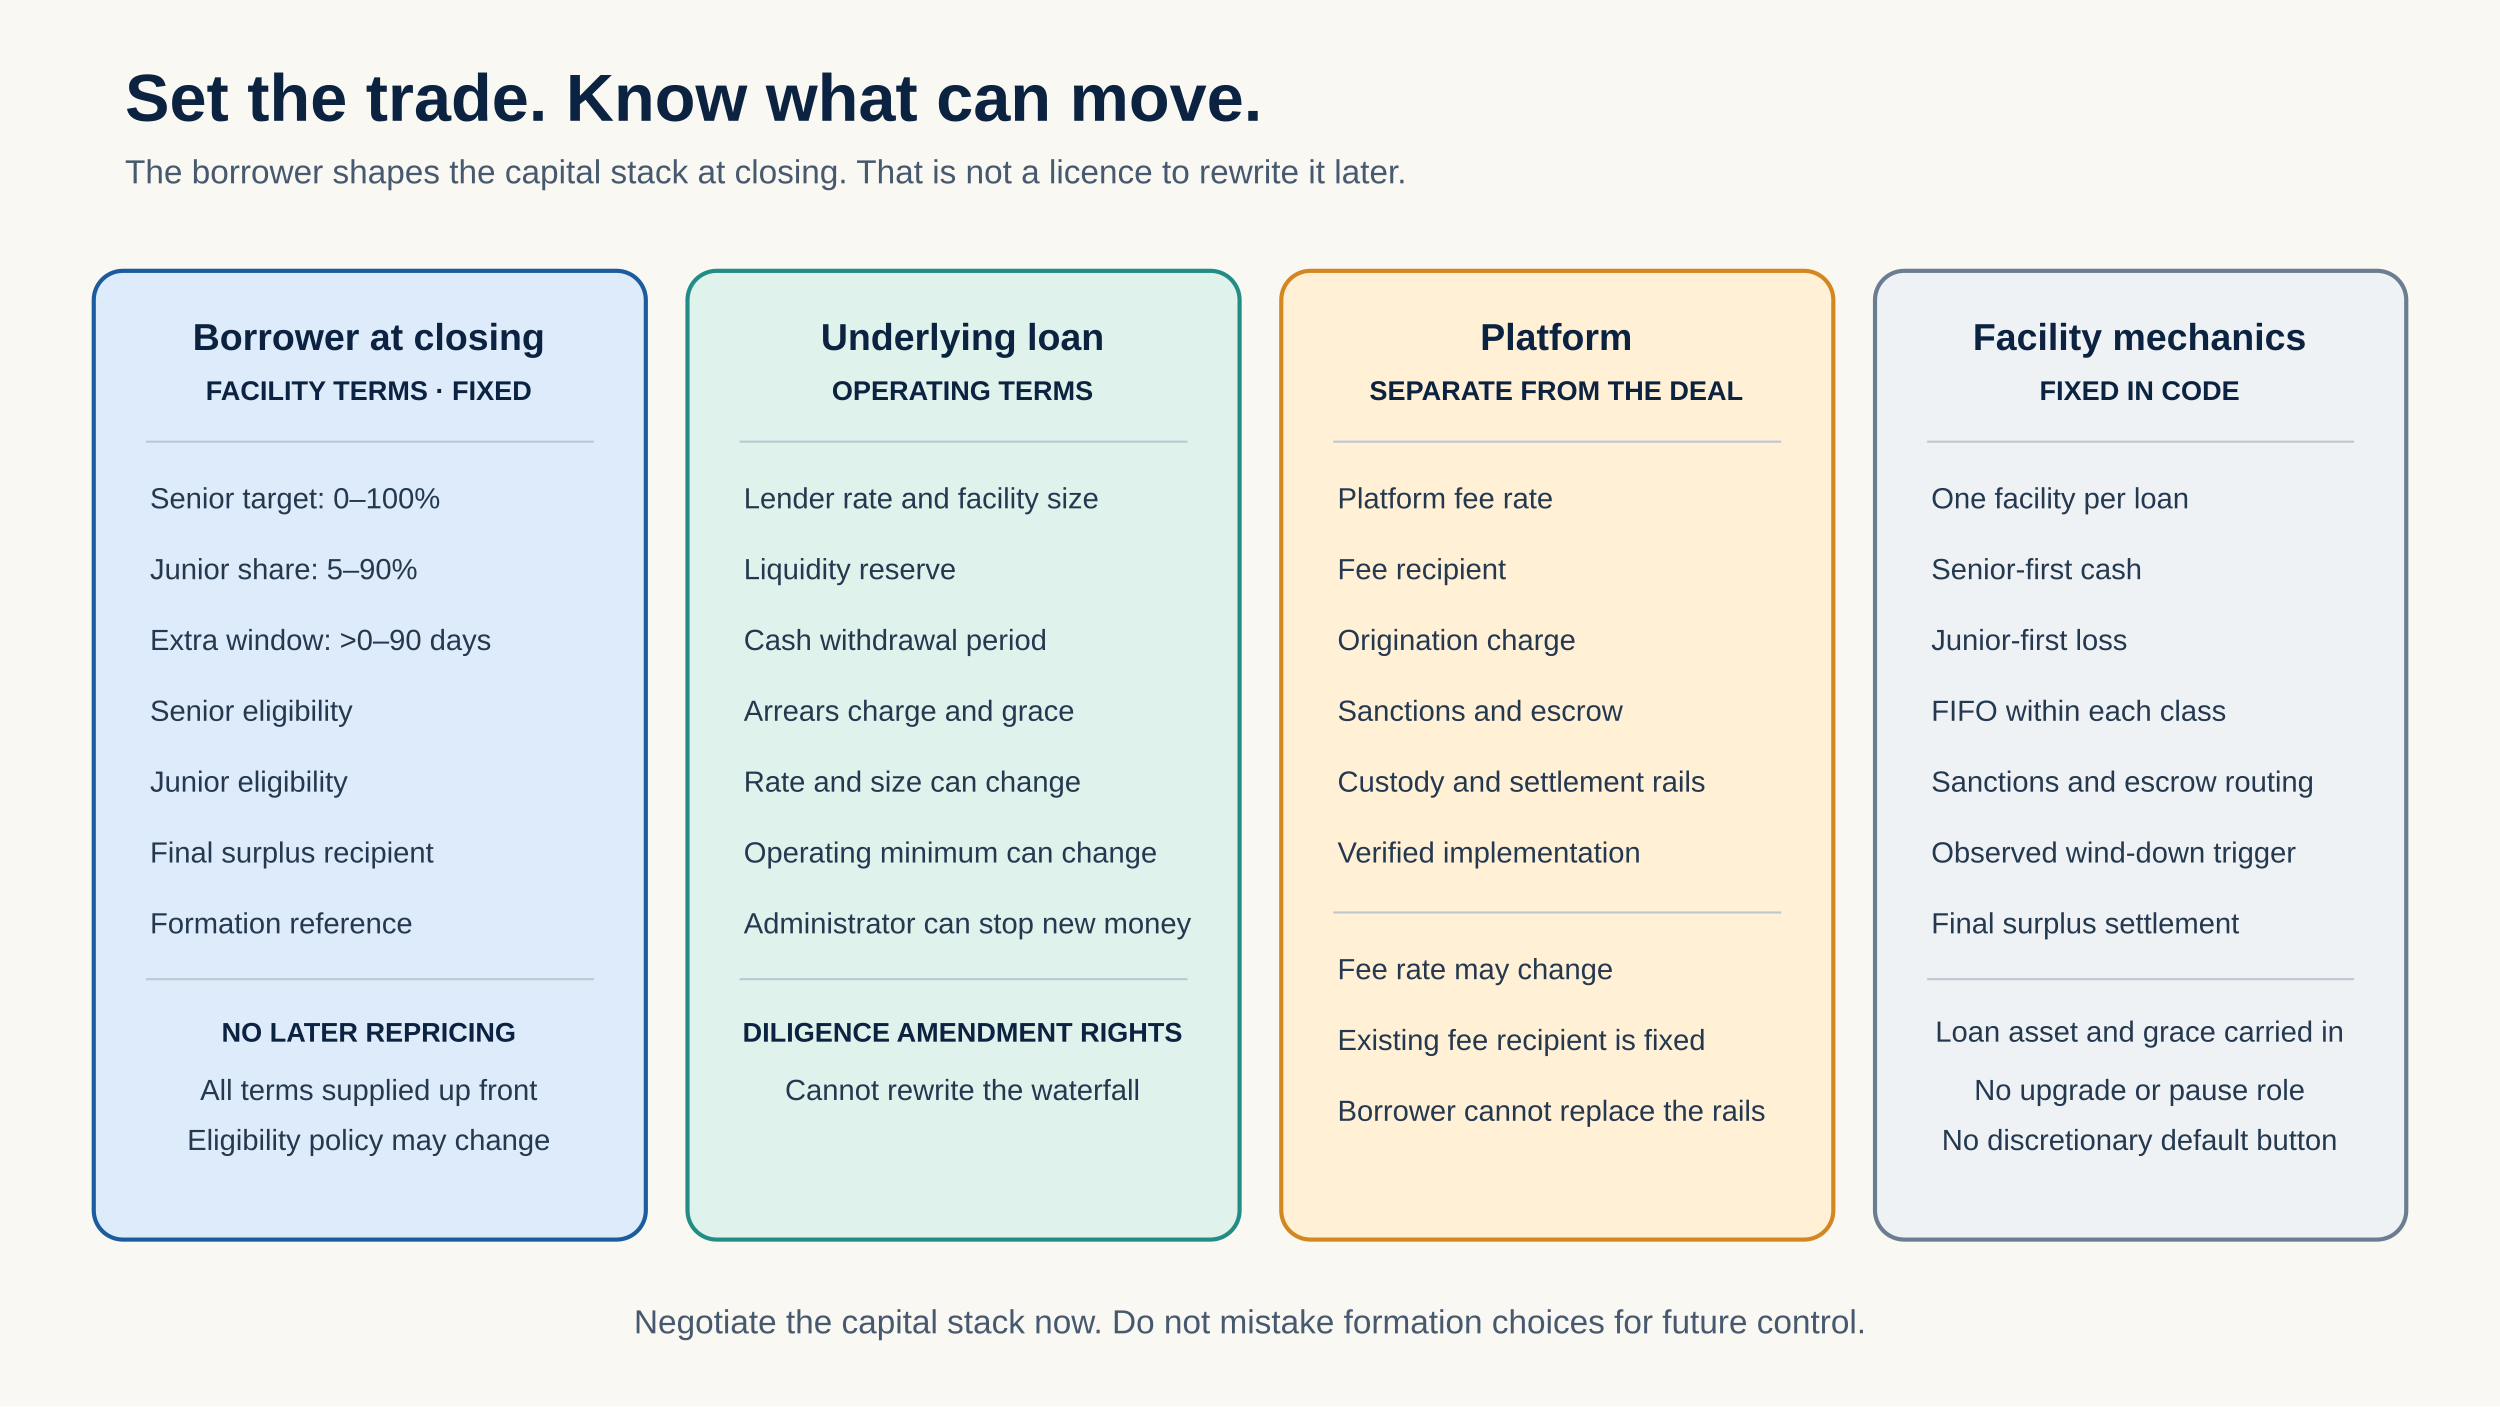
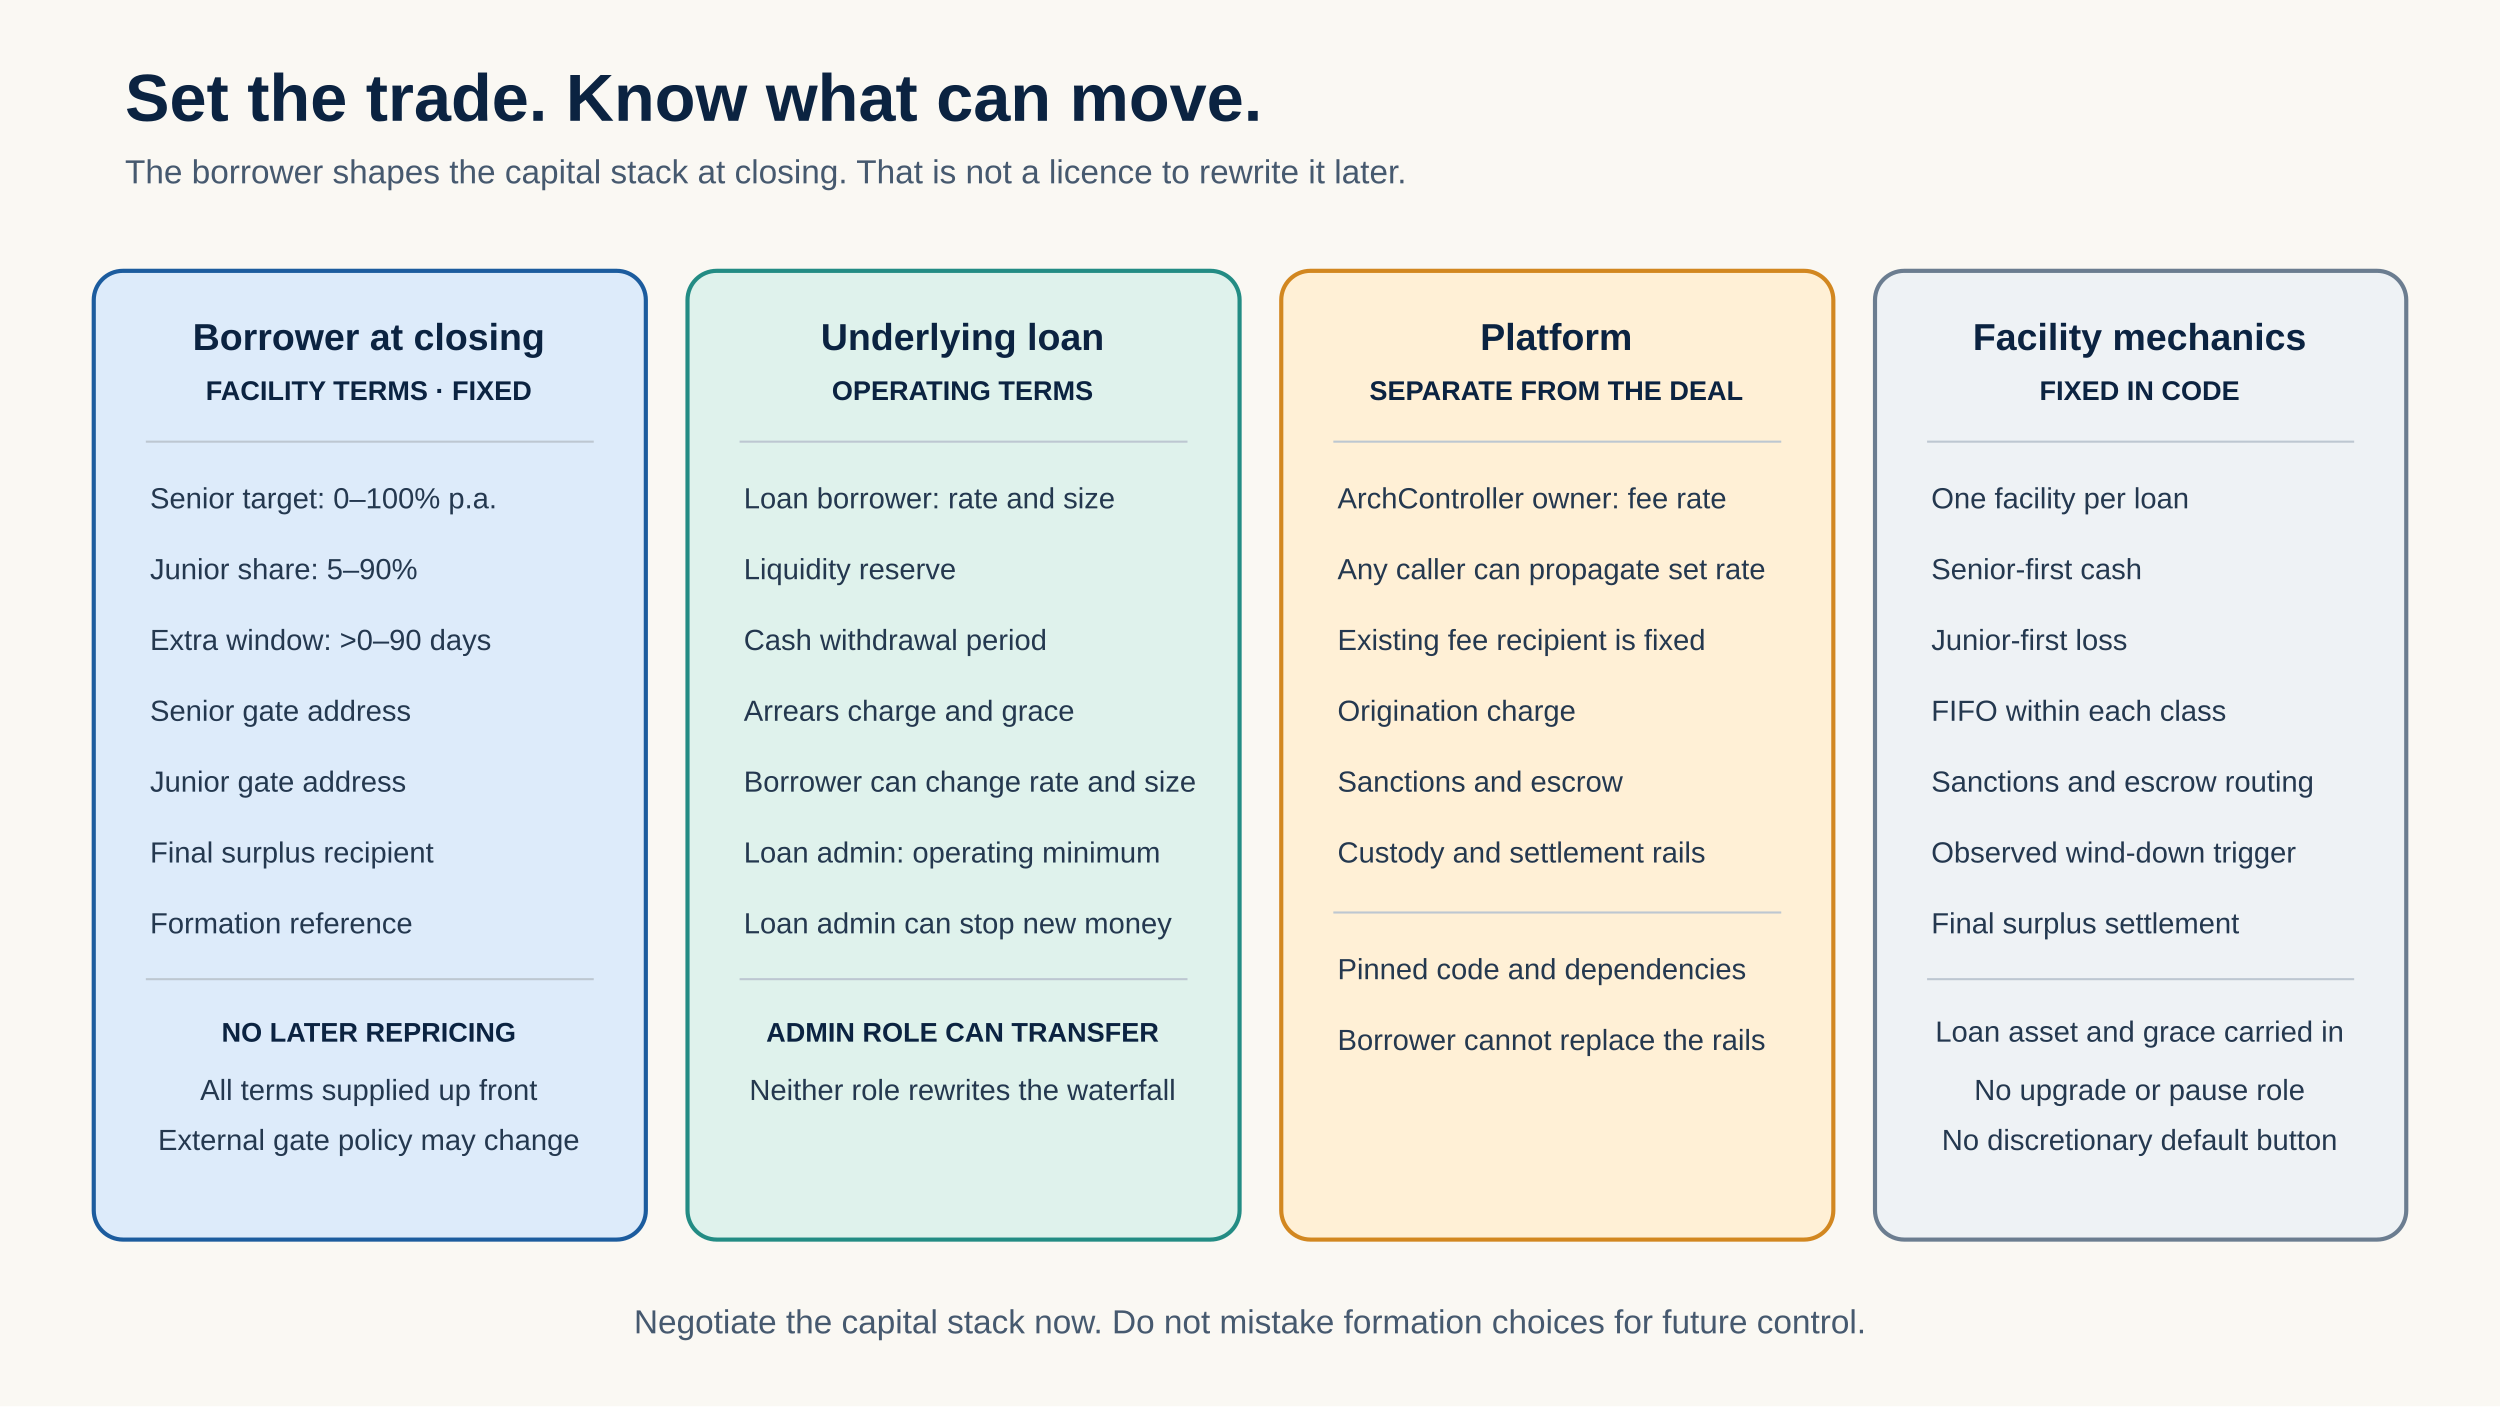
<svg xmlns="http://www.w3.org/2000/svg" viewBox="0 0 1200 675" role="img" aria-labelledby="title desc">
  <style>
    .title{font:700 32px Arial,sans-serif;fill:#0b2341}.sub{font:400 16px Arial,sans-serif;fill:#46596f}
    .h{font:700 18px Arial,sans-serif;fill:#0b2341}.t{font:400 14px Arial,sans-serif;fill:#24384f}.tag{font:700 13px Arial,sans-serif;fill:#0b2341}
    .c1{fill:#ddebfa;stroke:#1c5c9e;stroke-width:2}.c2{fill:#dff2ec;stroke:#238c84;stroke-width:2}
    .c3{fill:#fff0d6;stroke:#d28720;stroke-width:2}.c4{fill:#eef2f5;stroke:#6b7d90;stroke-width:2}
    .rule{stroke:#bdc7d1;stroke-width:1}
  </style>
  <rect width="1200" height="675" fill="#faf8f3" />
  <text class="title" x="60" y="58">Set the trade. Know what can move.</text>
  <text class="sub" x="60" y="88">The borrower shapes the capital stack at closing. That is not a licence to rewrite it later.</text>
  <rect class="c1" x="45" y="130" width="265" height="465" rx="14" />
  <text class="h" x="177" y="168" text-anchor="middle">Borrower at closing</text>
  <text class="tag" x="177" y="192" text-anchor="middle">FACILITY TERMS · FIXED</text>
  <line class="rule" x1="70" y1="212" x2="285" y2="212" />
-   <text class="t" x="72" y="244">Senior target: 0–100%</text>
+   <text class="t" x="72" y="244">Senior target: 0–100% p.a.</text>
  <text class="t" x="72" y="278">Junior share: 5–90%</text>
  <text class="t" x="72" y="312">Extra window: &gt;0–90 days</text>
-   <text class="t" x="72" y="346">Senior eligibility</text>
-   <text class="t" x="72" y="380">Junior eligibility</text>
+   <text class="t" x="72" y="346">Senior gate address</text>
+   <text class="t" x="72" y="380">Junior gate address</text>
  <text class="t" x="72" y="414">Final surplus recipient</text>
  <text class="t" x="72" y="448">Formation reference</text>
  <line class="rule" x1="70" y1="470" x2="285" y2="470" />
  <text class="tag" x="177" y="500" text-anchor="middle">NO LATER REPRICING</text>
  <text class="t" x="177" y="528" text-anchor="middle">All terms supplied up front</text>
-   <text class="t" x="177" y="552" text-anchor="middle">Eligibility policy may change</text>
+   <text class="t" x="177" y="552" text-anchor="middle">External gate policy may change</text>
  <rect class="c2" x="330" y="130" width="265" height="465" rx="14" />
  <text class="h" x="462" y="168" text-anchor="middle">Underlying loan</text>
  <text class="tag" x="462" y="192" text-anchor="middle">OPERATING TERMS</text>
  <line class="rule" x1="355" y1="212" x2="570" y2="212" />
-   <text class="t" x="357" y="244">Lender rate and facility size</text>
+   <text class="t" x="357" y="244">Loan borrower: rate and size</text>
  <text class="t" x="357" y="278">Liquidity reserve</text>
  <text class="t" x="357" y="312">Cash withdrawal period</text>
  <text class="t" x="357" y="346">Arrears charge and grace</text>
-   <text class="t" x="357" y="380">Rate and size can change</text>
-   <text class="t" x="357" y="414">Operating minimum can change</text>
-   <text class="t" x="357" y="448">Administrator can stop new money</text>
+   <text class="t" x="357" y="380">Borrower can change rate and size</text>
+   <text class="t" x="357" y="414">Loan admin: operating minimum</text>
+   <text class="t" x="357" y="448">Loan admin can stop new money</text>
  <line class="rule" x1="355" y1="470" x2="570" y2="470" />
-   <text class="tag" x="462" y="500" text-anchor="middle">DILIGENCE AMENDMENT RIGHTS</text>
-   <text class="t" x="462" y="528" text-anchor="middle">Cannot rewrite the waterfall</text>
+   <text class="tag" x="462" y="500" text-anchor="middle">ADMIN ROLE CAN TRANSFER</text>
+   <text class="t" x="462" y="528" text-anchor="middle">Neither role rewrites the waterfall</text>
  <rect class="c3" x="615" y="130" width="265" height="465" rx="14" />
  <text class="h" x="747" y="168" text-anchor="middle">Platform</text>
  <text class="tag" x="747" y="192" text-anchor="middle">SEPARATE FROM THE DEAL</text>
  <line class="rule" x1="640" y1="212" x2="855" y2="212" />
-   <text class="t" x="642" y="244">Platform fee rate</text>
-   <text class="t" x="642" y="278">Fee recipient</text>
-   <text class="t" x="642" y="312">Origination charge</text>
-   <text class="t" x="642" y="346">Sanctions and escrow</text>
-   <text class="t" x="642" y="380">Custody and settlement rails</text>
-   <text class="t" x="642" y="414">Verified implementation</text>
+   <text class="t" x="642" y="244">ArchController owner: fee rate</text>
+   <text class="t" x="642" y="278">Any caller can propagate set rate</text>
+   <text class="t" x="642" y="312">Existing fee recipient is fixed</text>
+   <text class="t" x="642" y="346">Origination charge</text>
+   <text class="t" x="642" y="380">Sanctions and escrow</text>
+   <text class="t" x="642" y="414">Custody and settlement rails</text>
  <line class="rule" x1="640" y1="438" x2="855" y2="438" />
-   <text class="t" x="642" y="470">Fee rate may change</text>
-   <text class="t" x="642" y="504">Existing fee recipient is fixed</text>
-   <text class="t" x="642" y="538">Borrower cannot replace the rails</text>
+   <text class="t" x="642" y="470">Pinned code and dependencies</text>
+   <text class="t" x="642" y="504">Borrower cannot replace the rails</text>
  <rect class="c4" x="900" y="130" width="255" height="465" rx="14" />
  <text class="h" x="1027" y="168" text-anchor="middle">Facility mechanics</text>
  <text class="tag" x="1027" y="192" text-anchor="middle">FIXED IN CODE</text>
  <line class="rule" x1="925" y1="212" x2="1130" y2="212" />
  <text class="t" x="927" y="244">One facility per loan</text>
  <text class="t" x="927" y="278">Senior-first cash</text>
  <text class="t" x="927" y="312">Junior-first loss</text>
  <text class="t" x="927" y="346">FIFO within each class</text>
  <text class="t" x="927" y="380">Sanctions and escrow routing</text>
  <text class="t" x="927" y="414">Observed wind-down trigger</text>
  <text class="t" x="927" y="448">Final surplus settlement</text>
  <line class="rule" x1="925" y1="470" x2="1130" y2="470" />
  <text class="t" x="1027" y="500" text-anchor="middle">Loan asset and grace carried in</text>
  <text class="t" x="1027" y="528" text-anchor="middle">No upgrade or pause role</text>
  <text class="t" x="1027" y="552" text-anchor="middle">No discretionary default button</text>
  <text class="sub" x="600" y="640" text-anchor="middle">Negotiate the capital stack now. Do not mistake formation choices for future control.</text>
</svg>
